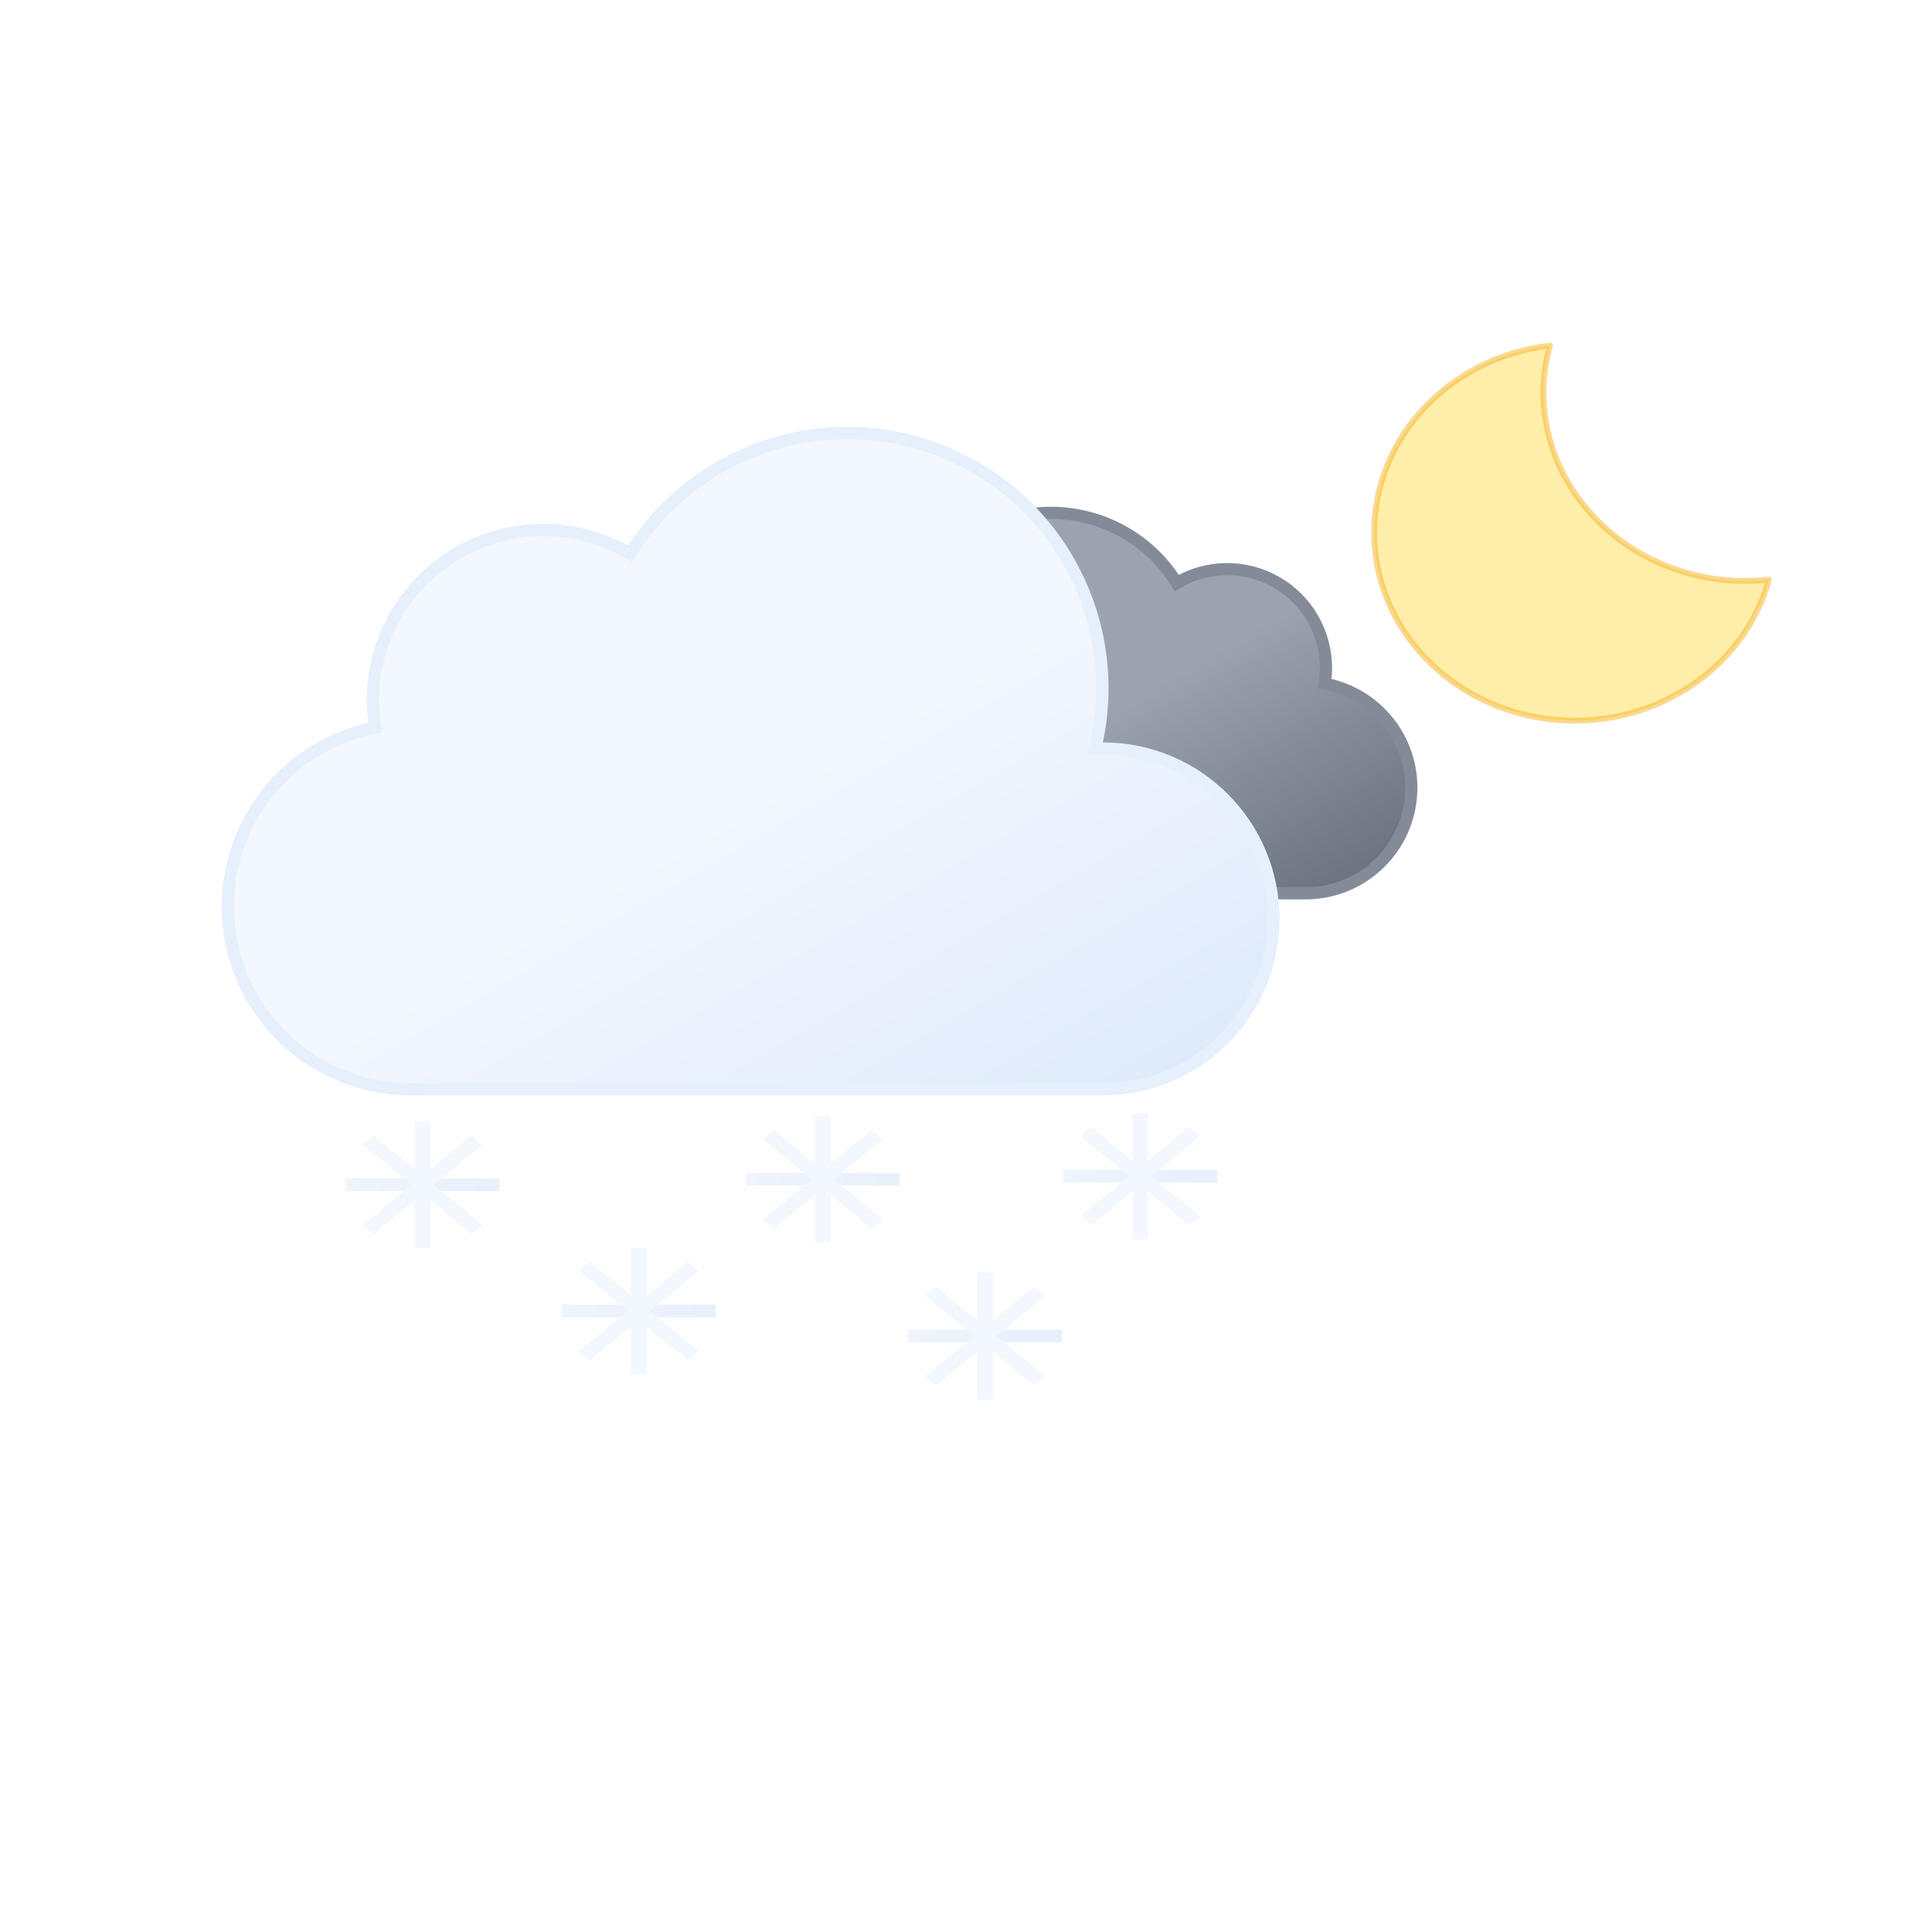
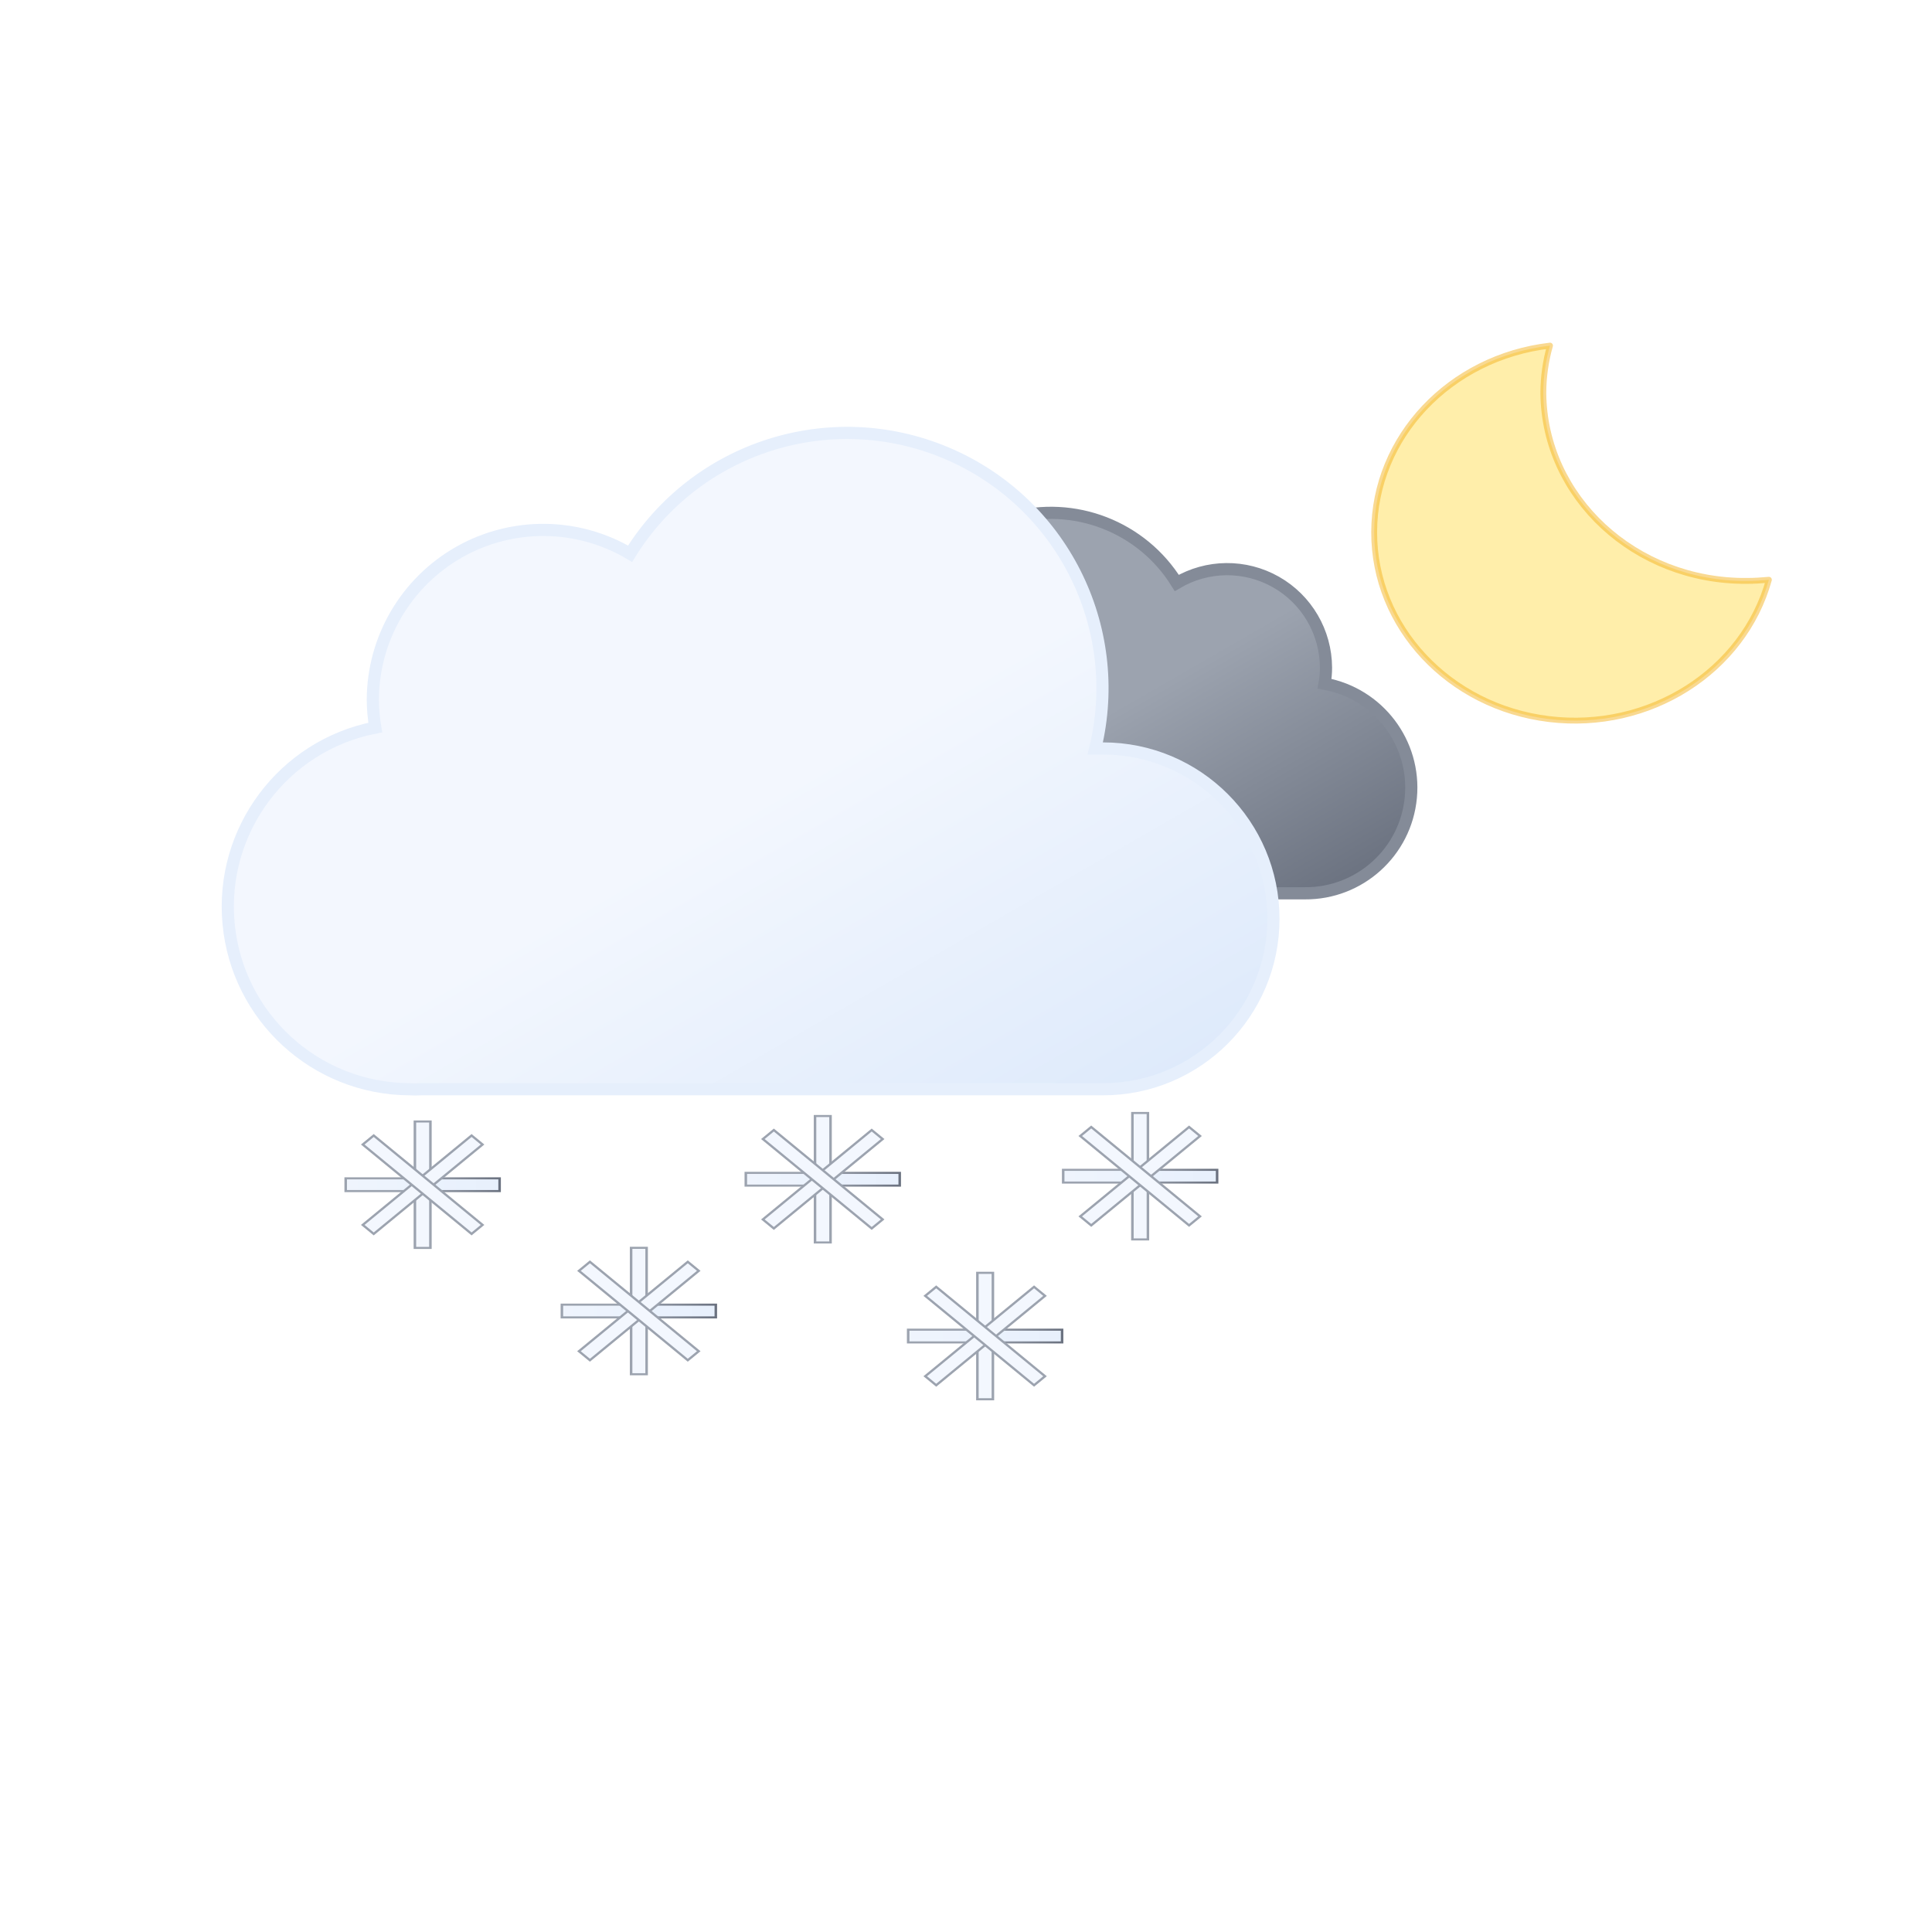
<svg xmlns="http://www.w3.org/2000/svg" xmlns:xlink="http://www.w3.org/1999/xlink" viewBox="0 0 79.374 79.374" version="1.1" id="svg33" width="300" height="300">
  <defs id="defs23">
    <linearGradient id="a" x1="16.5" y1="19.67" x2="21.5" y2="28.33" gradientUnits="userSpaceOnUse" gradientTransform="translate(8.29,-0.75)">
      <stop offset="0" stop-color="#fbbf24" id="stop2" />
      <stop offset="0.45" stop-color="#fbbf24" id="stop4" />
      <stop offset="1" stop-color="#f59e0b" id="stop6" />
    </linearGradient>
    <linearGradient id="b" x1="40.76" y1="23" x2="50.83" y2="40.46" gradientUnits="userSpaceOnUse">
      <stop offset="0" stop-color="#9ca3af" id="stop9" />
      <stop offset="0.45" stop-color="#9ca3af" id="stop11" />
      <stop offset="1" stop-color="#6b7280" id="stop13" />
    </linearGradient>
    <linearGradient id="c" x1="22.56" y1="21.96" x2="39.2" y2="50.8" gradientUnits="userSpaceOnUse" gradientTransform="translate(-1.183048,-0.75)">
      <stop offset="0" stop-color="#f3f7fe" id="stop16" />
      <stop offset="0.45" stop-color="#f3f7fe" id="stop18" />
      <stop offset="1" stop-color="#deeafb" id="stop20" />
    </linearGradient>
    <linearGradient xlink:href="#b-3" id="linearGradient4633" gradientUnits="userSpaceOnUse" x1="-15.909" y1="60.877" x2="47.525" y2="60.877" />
    <linearGradient id="b-3" x1="22.56" y1="21.96" x2="39.2" y2="50.8" gradientUnits="userSpaceOnUse" gradientTransform="translate(3.032984)" xlink:href="#b">
      <stop offset="0" stop-color="#f3f7fe" id="stop9-6" />
      <stop offset="0.45" stop-color="#f3f7fe" id="stop11-7" />
      <stop offset="1" stop-color="#deeafb" id="stop13-5" />
    </linearGradient>
    <linearGradient id="b-6-5" x1="23.31" y1="44.3" x2="24.69" y2="46.7" gradientUnits="userSpaceOnUse">
      <stop offset="0" stop-color="#4286ee" id="stop9-7-6" />
      <stop offset="0.45" stop-color="#4286ee" id="stop11-5-2" />
      <stop offset="1" stop-color="#0950bc" id="stop13-3-9" />
    </linearGradient>
    <linearGradient xlink:href="#b-3" id="linearGradient969" gradientUnits="userSpaceOnUse" x1="-15.909" y1="60.877" x2="47.525" y2="60.877" />
    <linearGradient xlink:href="#b-3" id="linearGradient971" gradientUnits="userSpaceOnUse" x1="-15.909" y1="60.877" x2="47.525" y2="60.877" />
    <linearGradient xlink:href="#b-3" id="linearGradient973" gradientUnits="userSpaceOnUse" x1="-15.909" y1="60.877" x2="47.525" y2="60.877" />
    <linearGradient xlink:href="#b-3" id="linearGradient975" gradientUnits="userSpaceOnUse" x1="-15.909" y1="60.877" x2="47.525" y2="60.877" />
    <linearGradient xlink:href="#b-3" id="linearGradient4633-9" gradientUnits="userSpaceOnUse" x1="-15.909" y1="60.877" x2="47.525" y2="60.877" />
    <linearGradient xlink:href="#b-3" id="linearGradient1247" gradientUnits="userSpaceOnUse" x1="-15.909" y1="60.877" x2="47.525" y2="60.877" />
    <linearGradient xlink:href="#b-3" id="linearGradient1249" gradientUnits="userSpaceOnUse" x1="-15.909" y1="60.877" x2="47.525" y2="60.877" />
    <linearGradient xlink:href="#b-3" id="linearGradient1251" gradientUnits="userSpaceOnUse" x1="-15.909" y1="60.877" x2="47.525" y2="60.877" />
    <linearGradient xlink:href="#b-3" id="linearGradient1253" gradientUnits="userSpaceOnUse" x1="-15.909" y1="60.877" x2="47.525" y2="60.877" />
    <linearGradient xlink:href="#b" id="linearGradient1402" gradientUnits="userSpaceOnUse" x1="40.76" y1="23" x2="50.83" y2="40.46" gradientTransform="translate(-1.183048,-0.75)" />
    <linearGradient xlink:href="#b-3" id="linearGradient4633-2" gradientUnits="userSpaceOnUse" x1="-15.909" y1="60.877" x2="47.525" y2="60.877" />
    <linearGradient xlink:href="#b-3" id="linearGradient2864" gradientUnits="userSpaceOnUse" x1="-15.909" y1="60.877" x2="47.525" y2="60.877" />
    <linearGradient xlink:href="#b-3" id="linearGradient2866" gradientUnits="userSpaceOnUse" x1="-15.909" y1="60.877" x2="47.525" y2="60.877" />
    <linearGradient xlink:href="#b-3" id="linearGradient2868" gradientUnits="userSpaceOnUse" x1="-15.909" y1="60.877" x2="47.525" y2="60.877" />
    <linearGradient xlink:href="#b-3" id="linearGradient2870" gradientUnits="userSpaceOnUse" x1="-15.909" y1="60.877" x2="47.525" y2="60.877" />
    <linearGradient xlink:href="#b-3" id="linearGradient4633-93" gradientUnits="userSpaceOnUse" x1="-15.909" y1="60.877" x2="47.525" y2="60.877" />
    <linearGradient xlink:href="#b-3" id="linearGradient3136" gradientUnits="userSpaceOnUse" x1="-15.909" y1="60.877" x2="47.525" y2="60.877" />
    <linearGradient xlink:href="#b-3" id="linearGradient3138" gradientUnits="userSpaceOnUse" x1="-15.909" y1="60.877" x2="47.525" y2="60.877" />
    <linearGradient xlink:href="#b-3" id="linearGradient3140" gradientUnits="userSpaceOnUse" x1="-15.909" y1="60.877" x2="47.525" y2="60.877" />
    <linearGradient xlink:href="#b-3" id="linearGradient3142" gradientUnits="userSpaceOnUse" x1="-15.909" y1="60.877" x2="47.525" y2="60.877" />
    <linearGradient xlink:href="#b-3" id="linearGradient4633-6" gradientUnits="userSpaceOnUse" x1="-15.909" y1="60.877" x2="47.525" y2="60.877" />
    <linearGradient xlink:href="#b-3" id="linearGradient3264" gradientUnits="userSpaceOnUse" x1="-15.909" y1="60.877" x2="47.525" y2="60.877" />
    <linearGradient xlink:href="#b-3" id="linearGradient3266" gradientUnits="userSpaceOnUse" x1="-15.909" y1="60.877" x2="47.525" y2="60.877" />
    <linearGradient xlink:href="#b-3" id="linearGradient3268" gradientUnits="userSpaceOnUse" x1="-15.909" y1="60.877" x2="47.525" y2="60.877" />
    <linearGradient xlink:href="#b-3" id="linearGradient3270" gradientUnits="userSpaceOnUse" x1="-15.909" y1="60.877" x2="47.525" y2="60.877" />
+     <linearGradient xlink:href="#b" id="linearGradient900" x1="22.159" y1="65.106" x2="35.108" y2="65.106" gradientUnits="userSpaceOnUse" />
+     <linearGradient xlink:href="#b" id="linearGradient908" x1="22.159" y1="65.106" x2="35.108" y2="65.106" gradientUnits="userSpaceOnUse" />
+     <linearGradient xlink:href="#b" id="linearGradient916" x1="22.159" y1="65.106" x2="35.108" y2="65.106" gradientUnits="userSpaceOnUse" />
+     <linearGradient xlink:href="#b" id="linearGradient924" x1="22.159" y1="65.106" x2="35.108" y2="65.106" gradientUnits="userSpaceOnUse" />
+     <linearGradient xlink:href="#b" id="linearGradient932" x1="22.159" y1="65.106" x2="35.108" y2="65.106" gradientUnits="userSpaceOnUse" />
  </defs>
  <path d="m 33.047,32.7 a 4.05,4.05 0 0 0 4.05,4 h 16.51 a 4.34,4.34 0 0 0 0.81,-8.61 3.52,3.52 0 0 0 0.06,-0.66 4.06,4.06 0 0 0 -6.13,-3.48 6.08,6.08 0 0 0 -11.25,3.19 6.34,6.34 0 0 0 0.18,1.46 h -0.18 a 4.05,4.05 0 0 0 -4.05,4.1 z" stroke="#848b98" stroke-miterlimit="10" stroke-width="0.5" fill="url(#b)" id="path29" style="fill:url(#linearGradient1402)" />
  <path d="m 45.317,30.75 h -0.32 a 10.49,10.49 0 0 0 -19.11,-8 7,7 0 0 0 -10.57,6 7.21,7.21 0 0 0 0.1,1.14 7.5,7.5 0 0 0 1.4,14.86 4.19,4.19 0 0 0 0.5,0 v 0 h 28 a 7,7 0 0 0 0,-14 z" stroke="#e6effc" stroke-miterlimit="10" stroke-width="0.5" fill="url(#c)" id="path31" style="fill:url(#c)" />
-   <g style="fill:url(#linearGradient4633);fill-opacity:1" transform="matrix(0.4883259,0,0,0.4011272,19.81979,22.33227)" id="g79-5">
-     <rect ry="0" y="64.453" x="22.159" height="1.305" width="12.949" id="rect40-35" style="fill:url(#linearGradient969);fill-opacity:1;stroke-width:0.213" />
-     <rect transform="rotate(-90)" ry="0" y="27.982" x="-71.58" height="1.305" width="12.949" id="rect40-3-6" style="fill:url(#linearGradient971);fill-opacity:1;stroke-width:0.213" />
-     <rect transform="rotate(-45)" ry="0" y="65.631" x="-32.264" height="1.305" width="12.949" id="rect40-6-2" style="fill:url(#linearGradient973);fill-opacity:1;stroke-width:0.213" />
-     <rect transform="rotate(-135)" ry="0" y="-26.442" x="-72.758" height="1.305" width="12.949" id="rect40-3-7-9" style="fill:url(#linearGradient975);fill-opacity:1;stroke-width:0.213" />
+   <g style="fill:url(#linearGradient4633);fill-opacity:1;stroke:url(#linearGradient916)" transform="matrix(0.4883259,0,0,0.4011272,19.81979,22.33227)" id="g79-5">
+     <rect ry="0" y="64.453" x="22.159" height="1.305" width="12.949" id="rect40-35" style="fill:url(#linearGradient969);fill-opacity:1;stroke-width:0.213;stroke:url(#linearGradient916)" />
+     <rect transform="rotate(-90)" ry="0" y="27.982" x="-71.58" height="1.305" width="12.949" id="rect40-3-6" style="fill:url(#linearGradient971);fill-opacity:1;stroke-width:0.213;stroke:url(#linearGradient916)" />
+     <rect transform="rotate(-45)" ry="0" y="65.631" x="-32.264" height="1.305" width="12.949" id="rect40-6-2" style="fill:url(#linearGradient973);fill-opacity:1;stroke-width:0.213;stroke:url(#linearGradient916)" />
+     <rect transform="rotate(-135)" ry="0" y="-26.442" x="-72.758" height="1.305" width="12.949" id="rect40-3-7-9" style="fill:url(#linearGradient975);fill-opacity:1;stroke-width:0.213;stroke:url(#linearGradient916)" />
  </g>
-   <g style="fill:url(#linearGradient4633-9);fill-opacity:1" transform="matrix(0.4883259,0,0,0.4011272,26.49044,28.77438)" id="g79-5-6">
-     <rect ry="0" y="64.453" x="22.159" height="1.305" width="12.949" id="rect40-35-1" style="fill:url(#linearGradient1247);fill-opacity:1;stroke-width:0.213" />
-     <rect transform="rotate(-90)" ry="0" y="27.982" x="-71.58" height="1.305" width="12.949" id="rect40-3-6-8" style="fill:url(#linearGradient1249);fill-opacity:1;stroke-width:0.213" />
-     <rect transform="rotate(-45)" ry="0" y="65.631" x="-32.264" height="1.305" width="12.949" id="rect40-6-2-7" style="fill:url(#linearGradient1251);fill-opacity:1;stroke-width:0.213" />
-     <rect transform="rotate(-135)" ry="0" y="-26.442" x="-72.758" height="1.305" width="12.949" id="rect40-3-7-9-9" style="fill:url(#linearGradient1253);fill-opacity:1;stroke-width:0.213" />
+   <g style="fill:url(#linearGradient4633-9);fill-opacity:1;stroke:url(#linearGradient924)" transform="matrix(0.4883259,0,0,0.4011272,26.49044,28.77438)" id="g79-5-6">
+     <rect ry="0" y="64.453" x="22.159" height="1.305" width="12.949" id="rect40-35-1" style="fill:url(#linearGradient1247);fill-opacity:1;stroke-width:0.213;stroke:url(#linearGradient924)" />
+     <rect transform="rotate(-90)" ry="0" y="27.982" x="-71.58" height="1.305" width="12.949" id="rect40-3-6-8" style="fill:url(#linearGradient1249);fill-opacity:1;stroke-width:0.213;stroke:url(#linearGradient924)" />
+     <rect transform="rotate(-45)" ry="0" y="65.631" x="-32.264" height="1.305" width="12.949" id="rect40-6-2-7" style="fill:url(#linearGradient1251);fill-opacity:1;stroke-width:0.213;stroke:url(#linearGradient924)" />
+     <rect transform="rotate(-135)" ry="0" y="-26.442" x="-72.758" height="1.305" width="12.949" id="rect40-3-7-9-9" style="fill:url(#linearGradient1253);fill-opacity:1;stroke-width:0.213;stroke:url(#linearGradient924)" />
  </g>
-   <g style="fill:url(#linearGradient4633-2);fill-opacity:1" transform="matrix(0.4883259,0,0,0.4011272,32.85906,22.20691)" id="g79-5-7">
-     <rect ry="0" y="64.453" x="22.159" height="1.305" width="12.949" id="rect40-35-3" style="fill:url(#linearGradient2864);fill-opacity:1;stroke-width:0.213" />
-     <rect transform="rotate(-90)" ry="0" y="27.982" x="-71.58" height="1.305" width="12.949" id="rect40-3-6-6" style="fill:url(#linearGradient2866);fill-opacity:1;stroke-width:0.213" />
-     <rect transform="rotate(-45)" ry="0" y="65.631" x="-32.264" height="1.305" width="12.949" id="rect40-6-2-1" style="fill:url(#linearGradient2868);fill-opacity:1;stroke-width:0.213" />
-     <rect transform="rotate(-135)" ry="0" y="-26.442" x="-72.758" height="1.305" width="12.949" id="rect40-3-7-9-2" style="fill:url(#linearGradient2870);fill-opacity:1;stroke-width:0.213" />
+   <g style="fill:url(#linearGradient4633-2);fill-opacity:1;stroke:url(#linearGradient932)" transform="matrix(0.4883259,0,0,0.4011272,32.85906,22.20691)" id="g79-5-7">
+     <rect ry="0" y="64.453" x="22.159" height="1.305" width="12.949" id="rect40-35-3" style="fill:url(#linearGradient2864);fill-opacity:1;stroke-width:0.213;stroke:url(#linearGradient932)" />
+     <rect transform="rotate(-90)" ry="0" y="27.982" x="-71.58" height="1.305" width="12.949" id="rect40-3-6-6" style="fill:url(#linearGradient2866);fill-opacity:1;stroke-width:0.213;stroke:url(#linearGradient932)" />
+     <rect transform="rotate(-45)" ry="0" y="65.631" x="-32.264" height="1.305" width="12.949" id="rect40-6-2-1" style="fill:url(#linearGradient2868);fill-opacity:1;stroke-width:0.213;stroke:url(#linearGradient932)" />
+     <rect transform="rotate(-135)" ry="0" y="-26.442" x="-72.758" height="1.305" width="12.949" id="rect40-3-7-9-2" style="fill:url(#linearGradient2870);fill-opacity:1;stroke-width:0.213;stroke:url(#linearGradient932)" />
  </g>
-   <g style="fill:url(#linearGradient4633-93);fill-opacity:1" transform="matrix(0.4883259,0,0,0.4011272,12.264,27.74622)" id="g79-5-1">
-     <rect ry="0" y="64.453" x="22.159" height="1.305" width="12.949" id="rect40-35-0" style="fill:url(#linearGradient3136);fill-opacity:1;stroke-width:0.213" />
-     <rect transform="rotate(-90)" ry="0" y="27.982" x="-71.58" height="1.305" width="12.949" id="rect40-3-6-63" style="fill:url(#linearGradient3138);fill-opacity:1;stroke-width:0.213" />
-     <rect transform="rotate(-45)" ry="0" y="65.631" x="-32.264" height="1.305" width="12.949" id="rect40-6-2-2" style="fill:url(#linearGradient3140);fill-opacity:1;stroke-width:0.213" />
-     <rect transform="rotate(-135)" ry="0" y="-26.442" x="-72.758" height="1.305" width="12.949" id="rect40-3-7-9-0" style="fill:url(#linearGradient3142);fill-opacity:1;stroke-width:0.213" />
+   <g style="fill:url(#linearGradient4633-93);fill-opacity:1;stroke:url(#linearGradient908)" transform="matrix(0.4883259,0,0,0.4011272,12.264,27.74622)" id="g79-5-1">
+     <rect ry="0" y="64.453" x="22.159" height="1.305" width="12.949" id="rect40-35-0" style="fill:url(#linearGradient3136);fill-opacity:1;stroke-width:0.213;stroke:url(#linearGradient908)" />
+     <rect transform="rotate(-90)" ry="0" y="27.982" x="-71.58" height="1.305" width="12.949" id="rect40-3-6-63" style="fill:url(#linearGradient3138);fill-opacity:1;stroke-width:0.213;stroke:url(#linearGradient908)" />
+     <rect transform="rotate(-45)" ry="0" y="65.631" x="-32.264" height="1.305" width="12.949" id="rect40-6-2-2" style="fill:url(#linearGradient3140);fill-opacity:1;stroke-width:0.213;stroke:url(#linearGradient908)" />
+     <rect transform="rotate(-135)" ry="0" y="-26.442" x="-72.758" height="1.305" width="12.949" id="rect40-3-7-9-0" style="fill:url(#linearGradient3142);fill-opacity:1;stroke-width:0.213;stroke:url(#linearGradient908)" />
  </g>
-   <g style="fill:url(#linearGradient4633-6);fill-opacity:1" transform="matrix(0.4883259,0,0,0.4011272,3.381515,22.557)" id="g79-5-5">
-     <rect ry="0" y="64.453" x="22.159" height="1.305" width="12.949" id="rect40-35-2" style="fill:url(#linearGradient3264);fill-opacity:1;stroke-width:0.213" />
-     <rect transform="rotate(-90)" ry="0" y="27.982" x="-71.58" height="1.305" width="12.949" id="rect40-3-6-5" style="fill:url(#linearGradient3266);fill-opacity:1;stroke-width:0.213" />
-     <rect transform="rotate(-45)" ry="0" y="65.631" x="-32.264" height="1.305" width="12.949" id="rect40-6-2-4" style="fill:url(#linearGradient3268);fill-opacity:1;stroke-width:0.213" />
-     <rect transform="rotate(-135)" ry="0" y="-26.442" x="-72.758" height="1.305" width="12.949" id="rect40-3-7-9-7" style="fill:url(#linearGradient3270);fill-opacity:1;stroke-width:0.213" />
+   <g style="fill:url(#linearGradient4633-6);fill-opacity:1;stroke:url(#linearGradient900)" transform="matrix(0.4883259,0,0,0.4011272,3.381515,22.557)" id="g79-5-5">
+     <rect ry="0" y="64.453" x="22.159" height="1.305" width="12.949" id="rect40-35-2" style="fill:url(#linearGradient3264);fill-opacity:1;stroke-width:0.213;stroke:url(#linearGradient900)" />
+     <rect transform="rotate(-90)" ry="0" y="27.982" x="-71.58" height="1.305" width="12.949" id="rect40-3-6-5" style="fill:url(#linearGradient3266);fill-opacity:1;stroke-width:0.213;stroke:url(#linearGradient900)" />
+     <rect transform="rotate(-45)" ry="0" y="65.631" x="-32.264" height="1.305" width="12.949" id="rect40-6-2-4" style="fill:url(#linearGradient3268);fill-opacity:1;stroke-width:0.213;stroke:url(#linearGradient900)" />
+     <rect transform="rotate(-135)" ry="0" y="-26.442" x="-72.758" height="1.305" width="12.949" id="rect40-3-7-9-7" style="fill:url(#linearGradient3270);fill-opacity:1;stroke-width:0.213;stroke:url(#linearGradient900)" />
  </g>
-   <path fill="url(#a)" stroke="#72b9d5" stroke-linecap="round" stroke-linejoin="round" stroke-width="0.241" d="m 71.757,23.866 a 8.291,7.78 0 0 1 -8.351,-7.729 8.107,7.607 0 0 1 0.274,-1.938 8.241,7.733 0 1 0 8.993,9.62 c -0.304,0.028 -0.607,0.047 -0.916,0.047 z" id="path28509" style="fill:#ffeeaa;stroke:#f2b21d;stroke-opacity:0.486">
-   </path>
+   <path fill="url(#a)" stroke="#72b9d5" stroke-linecap="round" stroke-linejoin="round" stroke-width="0.241" d="m 71.757,23.866 a 8.291,7.78 0 0 1 -8.351,-7.729 8.107,7.607 0 0 1 0.274,-1.938 8.241,7.733 0 1 0 8.993,9.62 c -0.304,0.028 -0.607,0.047 -0.916,0.047 z" id="path28509" style="fill:#ffeeaa;stroke:#f2b21d;stroke-opacity:0.486" />
</svg>
